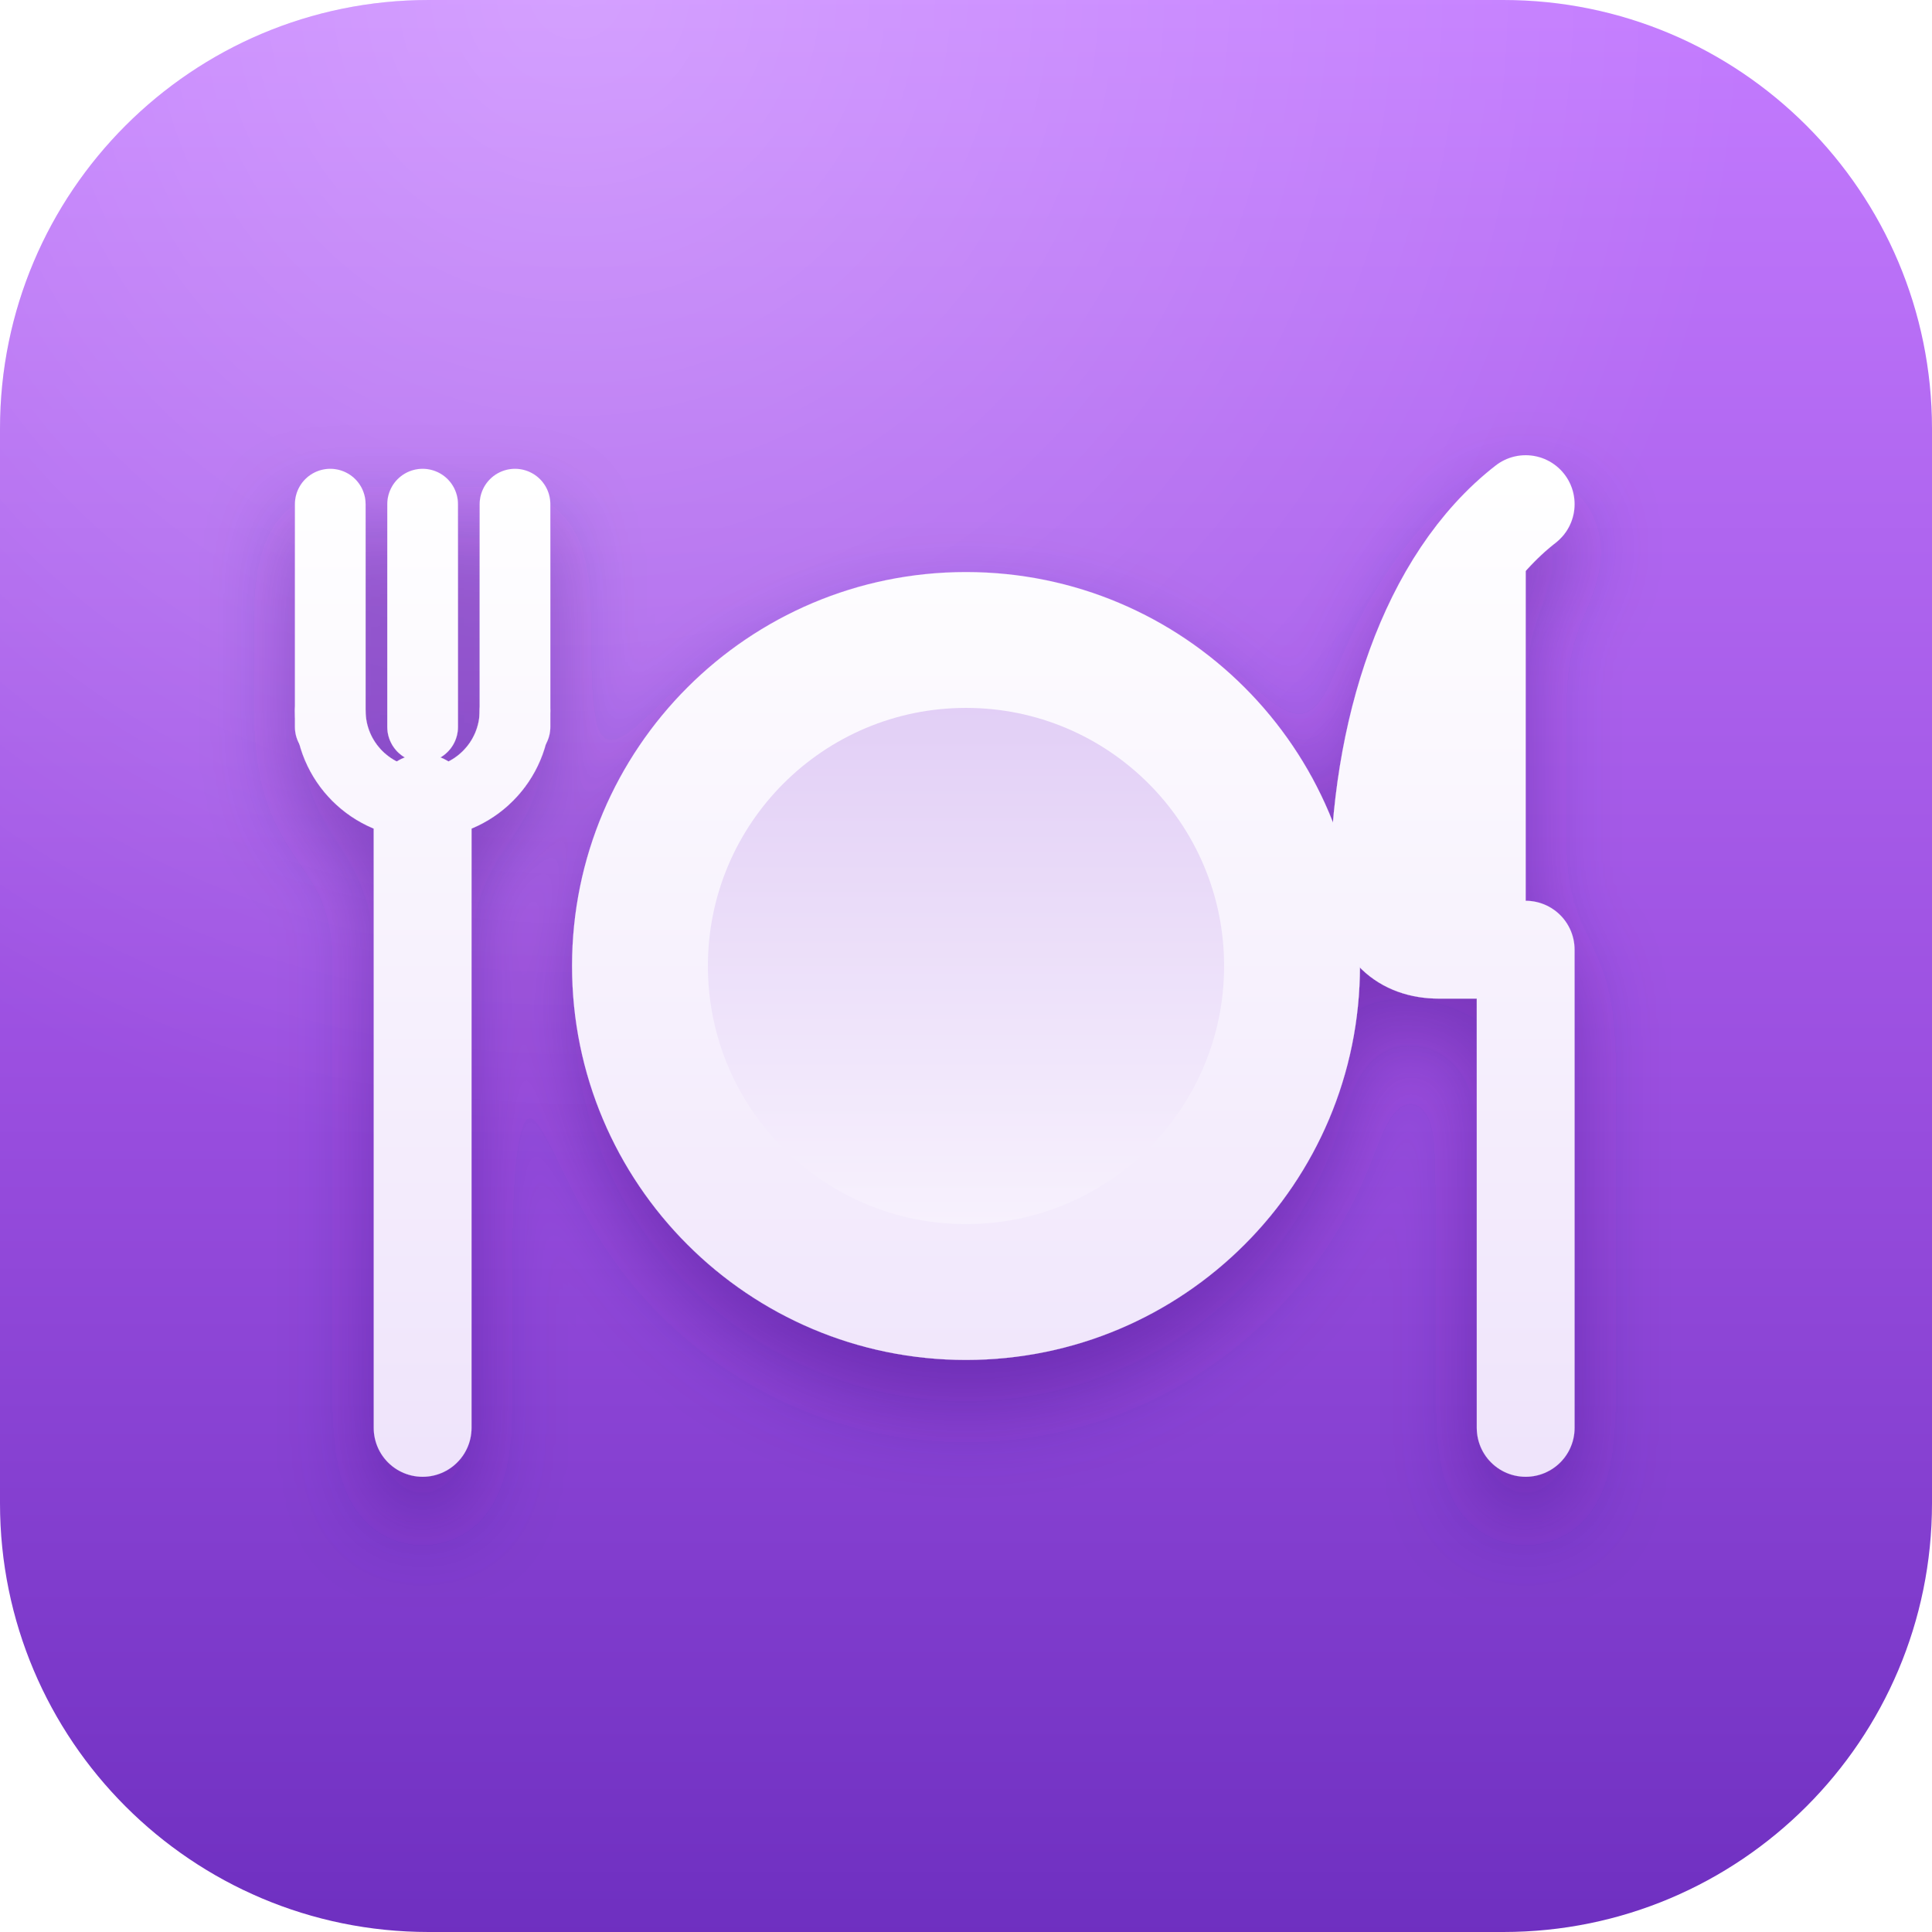
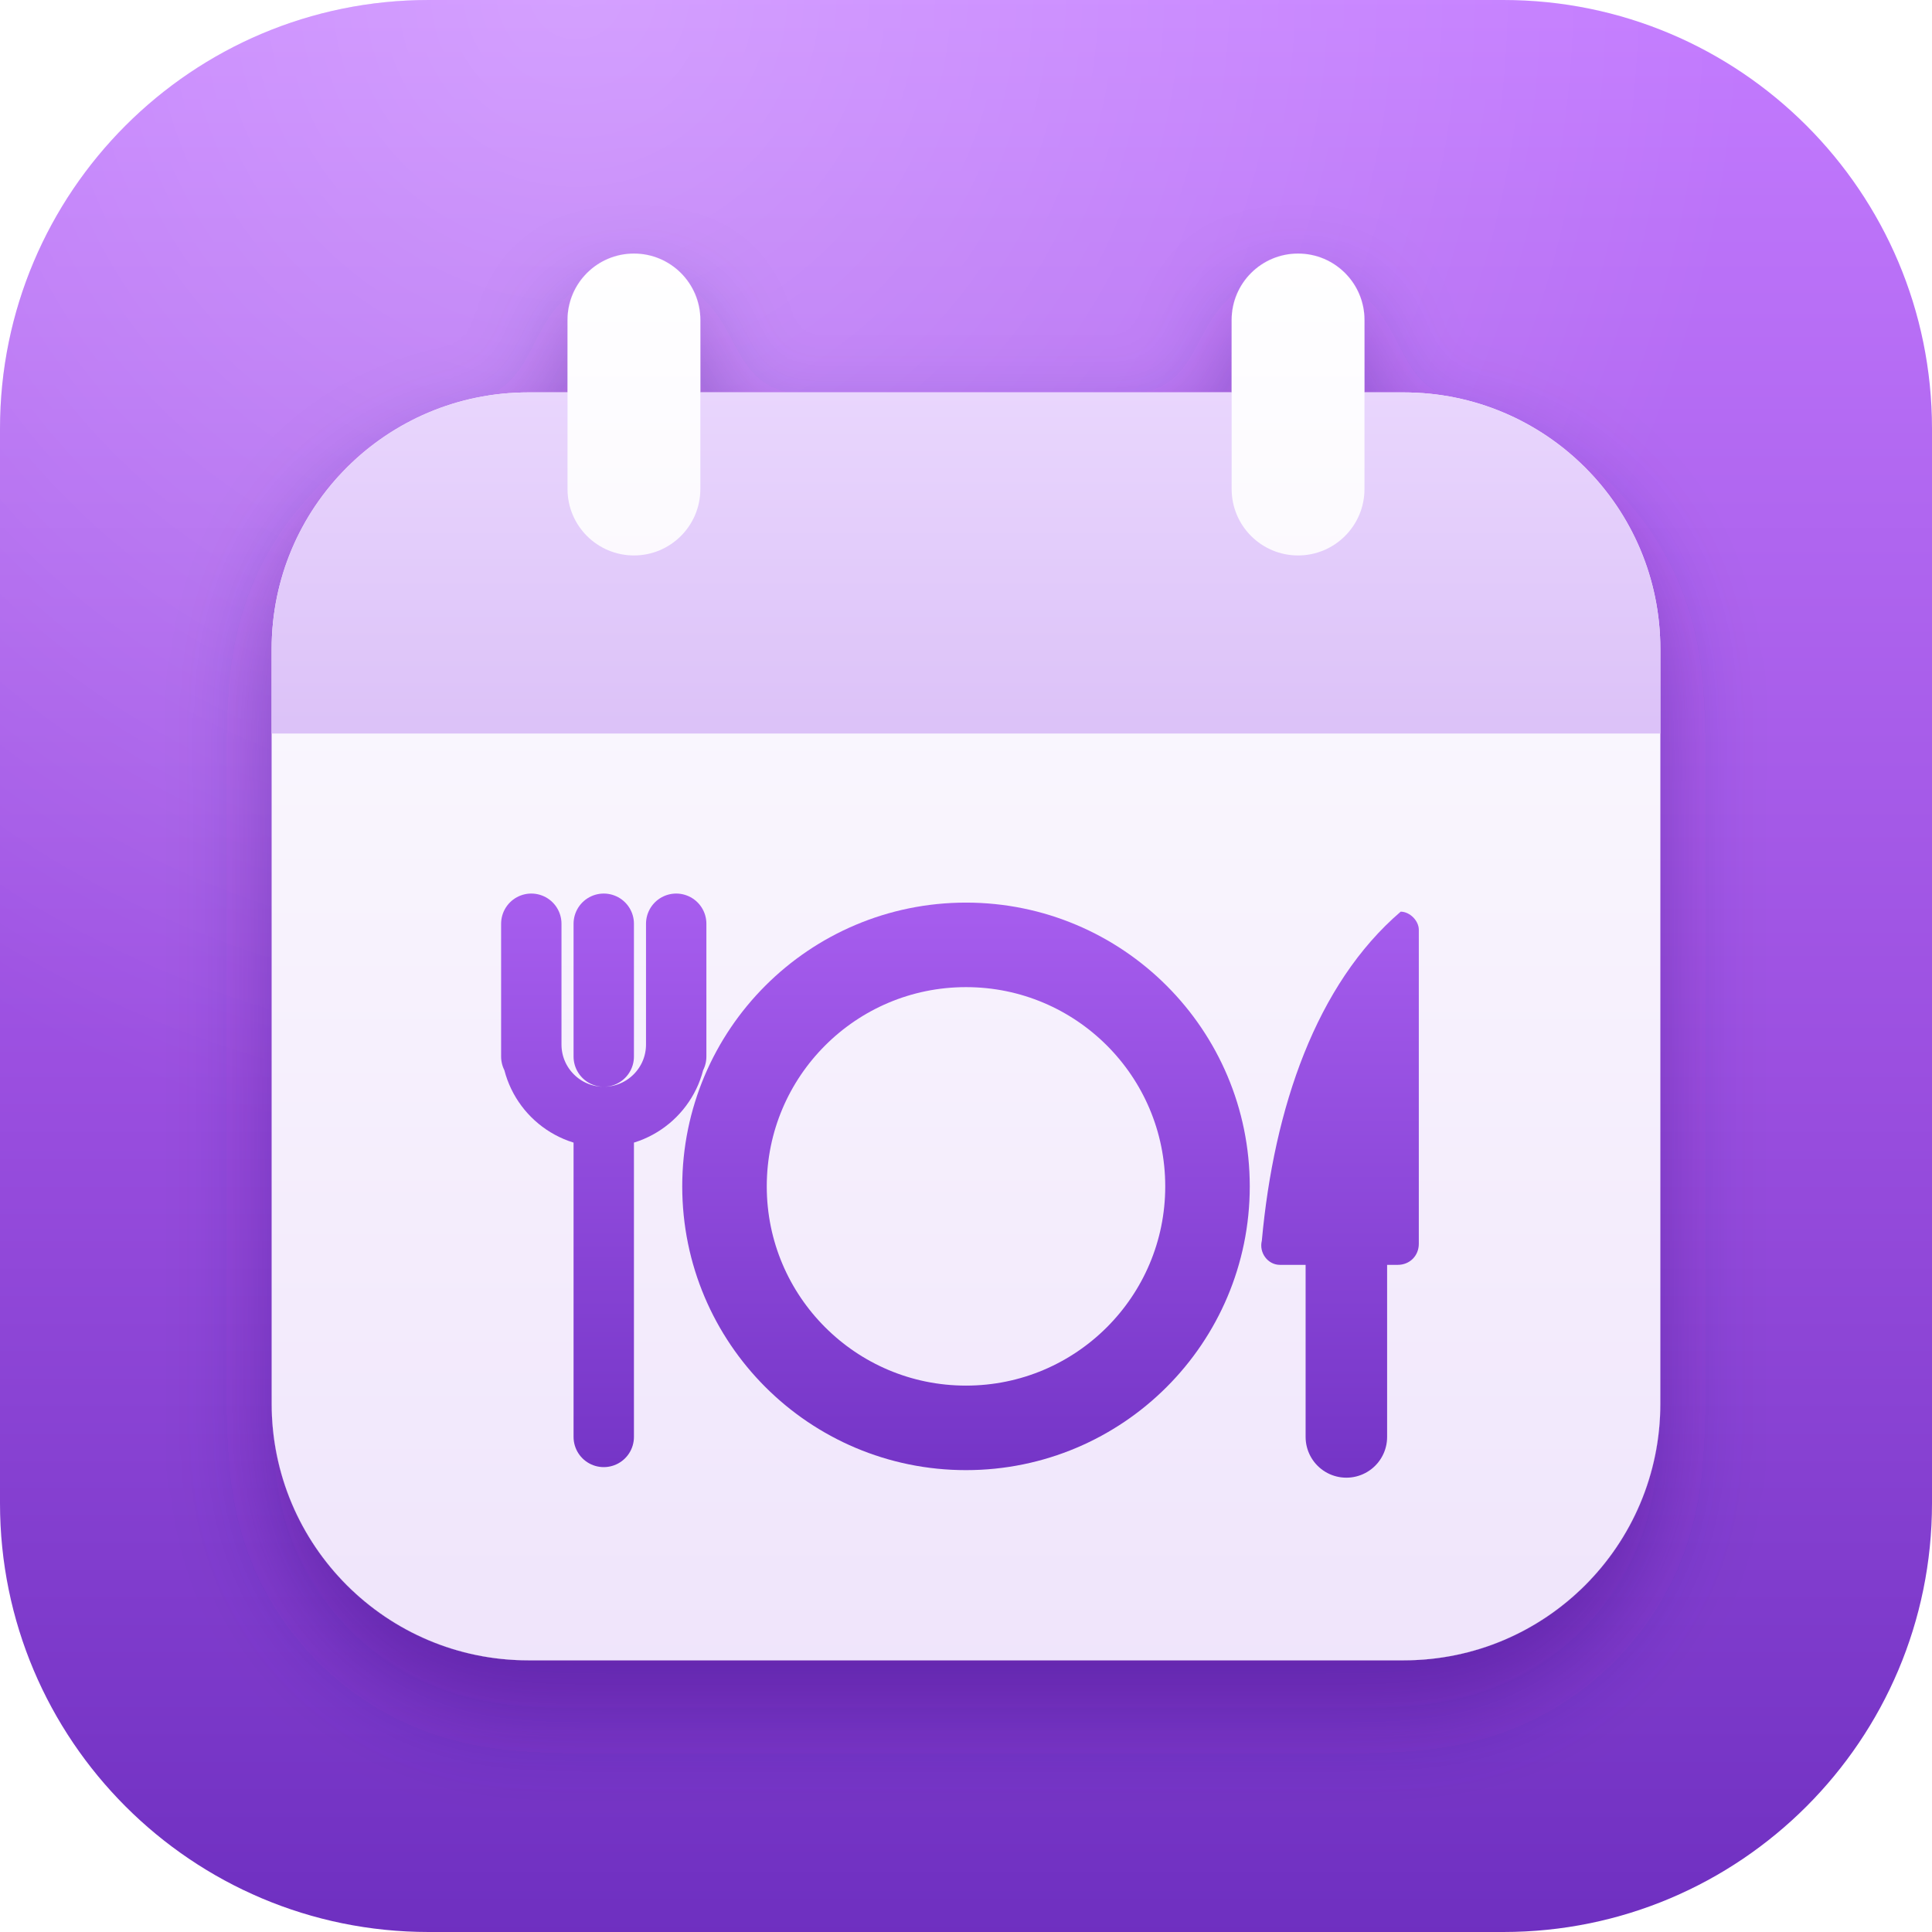
<svg xmlns="http://www.w3.org/2000/svg" viewBox="0 0 64 64">
  <defs>
    <linearGradient id="hg" x1="0" y1="0" x2="0" y2="1">
      <stop offset="0" stop-color="#c47cff" />
      <stop offset=".55" stop-color="#9b4fe0" />
      <stop offset="1" stop-color="#6e2fc0" />
    </linearGradient>
    <radialGradient id="licht" cx=".3" cy="0" r="1">
      <stop offset="0" stop-color="#fff" stop-opacity=".28" />
      <stop offset=".6" stop-color="#fff" stop-opacity="0" />
    </radialGradient>
-     <linearGradient id="weiss" gradientUnits="userSpaceOnUse" x1="0" y1="14" x2="0" y2="50">
+     <linearGradient id="weiss" gradientUnits="userSpaceOnUse" x1="0" y1="8" x2="0" y2="56">
      <stop offset="0" stop-color="#ffffff" />
      <stop offset="1" stop-color="#efe4fb" />
    </linearGradient>
-     <linearGradient id="mulde" x1="0" y1="0" x2="0" y2="1">
-       <stop offset="0" stop-color="#e2cff6" />
-       <stop offset="1" stop-color="#f7f1fd" />
+     <linearGradient id="kopf" gradientUnits="userSpaceOnUse" x1="0" y1="13" x2="0" y2="24">
+       <stop offset="0" stop-color="#e9d6fd" />
+       <stop offset="1" stop-color="#dcc2f8" />
+     </linearGradient>
+     <linearGradient id="lila" gradientUnits="userSpaceOnUse" x1="0" y1="29" x2="0" y2="49">
+       <stop offset="0" stop-color="#a95ff0" />
+       <stop offset="1" stop-color="#7434c6" />
    </linearGradient>
    <filter id="schatten" x="-20%" y="-20%" width="140%" height="150%">
      <feDropShadow dx="0" dy="1.6" stdDeviation="1.6" flood-color="#3b0f73" flood-opacity=".35" />
    </filter>
  </defs>
  <rect width="64" height="64" rx="14.2" fill="url(#hg)" />
  <rect width="64" height="64" rx="14.2" fill="url(#licht)" />
-   <g filter="url(#schatten)" transform="translate(32 32) scale(.9) translate(-32 -32)">
-     <circle cx="32" cy="32" r="14.5" fill="url(#weiss)" />
-     <circle cx="32" cy="32" r="9.5" fill="url(#mulde)" />
-     <g fill="none" stroke="url(#weiss)" stroke-linecap="round" stroke-linejoin="round">
-       <path d="M8.6 15v8.2M12 15v8.2M15.4 15v8.2" stroke-width="2.6" />
-       <path d="M8.6 22.6a3.4 3.4 0 0 0 6.8 0" stroke-width="2.6" />
-       <path d="M12 26v23" stroke-width="3.6" />
-       <path d="M52.6 15c-3.6 2.8-5.4 8.4-5.4 14.2c0 1.4.9 2.2 2.2 2.2h3.2V49" stroke-width="3.6" />
-     </g>
-     <path d="M52.6 15c-3.6 2.8-5.4 8.4-5.4 14.2c0 1.4.9 2.2 2.2 2.2h3.2z" fill="url(#weiss)" />
+   <g filter="url(#schatten)">
+     <rect x="9" y="13" width="46" height="42" rx="8.5" fill="url(#weiss)" />
+     <path d="M9 21.5a8.5 8.5 0 0 1 8.5-8.5h29a8.5 8.5 0 0 1 8.5 8.5v2.8H9z" fill="url(#kopf)" />
+     <rect x="18.8" y="8.4" width="4.4" height="10" rx="2.2" fill="url(#weiss)" />
+     <rect x="40.8" y="8.4" width="4.4" height="10" rx="2.2" fill="url(#weiss)" />
  </g>
+   <g fill="none" stroke="url(#lila)" stroke-linecap="round" stroke-linejoin="round">
+     <circle cx="32" cy="39.3" r="8" stroke-width="2.8" />
+     <path d="M17.6 30.6v4.4M20 30.6v4.4M22.4 30.6v4.4M17.6 34.6a2.4 2.4 0 0 0 4.8 0M20 37v10.6" stroke-width="2" />
+     <path d="M44.6 41.4v6.2" stroke-width="2.7" />
+   </g>
+   <path d="M46.4 30.2c.3 0 .6.3.6.6v10.4c0 .4-.3.7-.7.7h-3.9c-.4 0-.7-.4-.6-.8c.4-4.4 1.8-8.5 4.6-10.9z" fill="url(#lila)" />
</svg>
